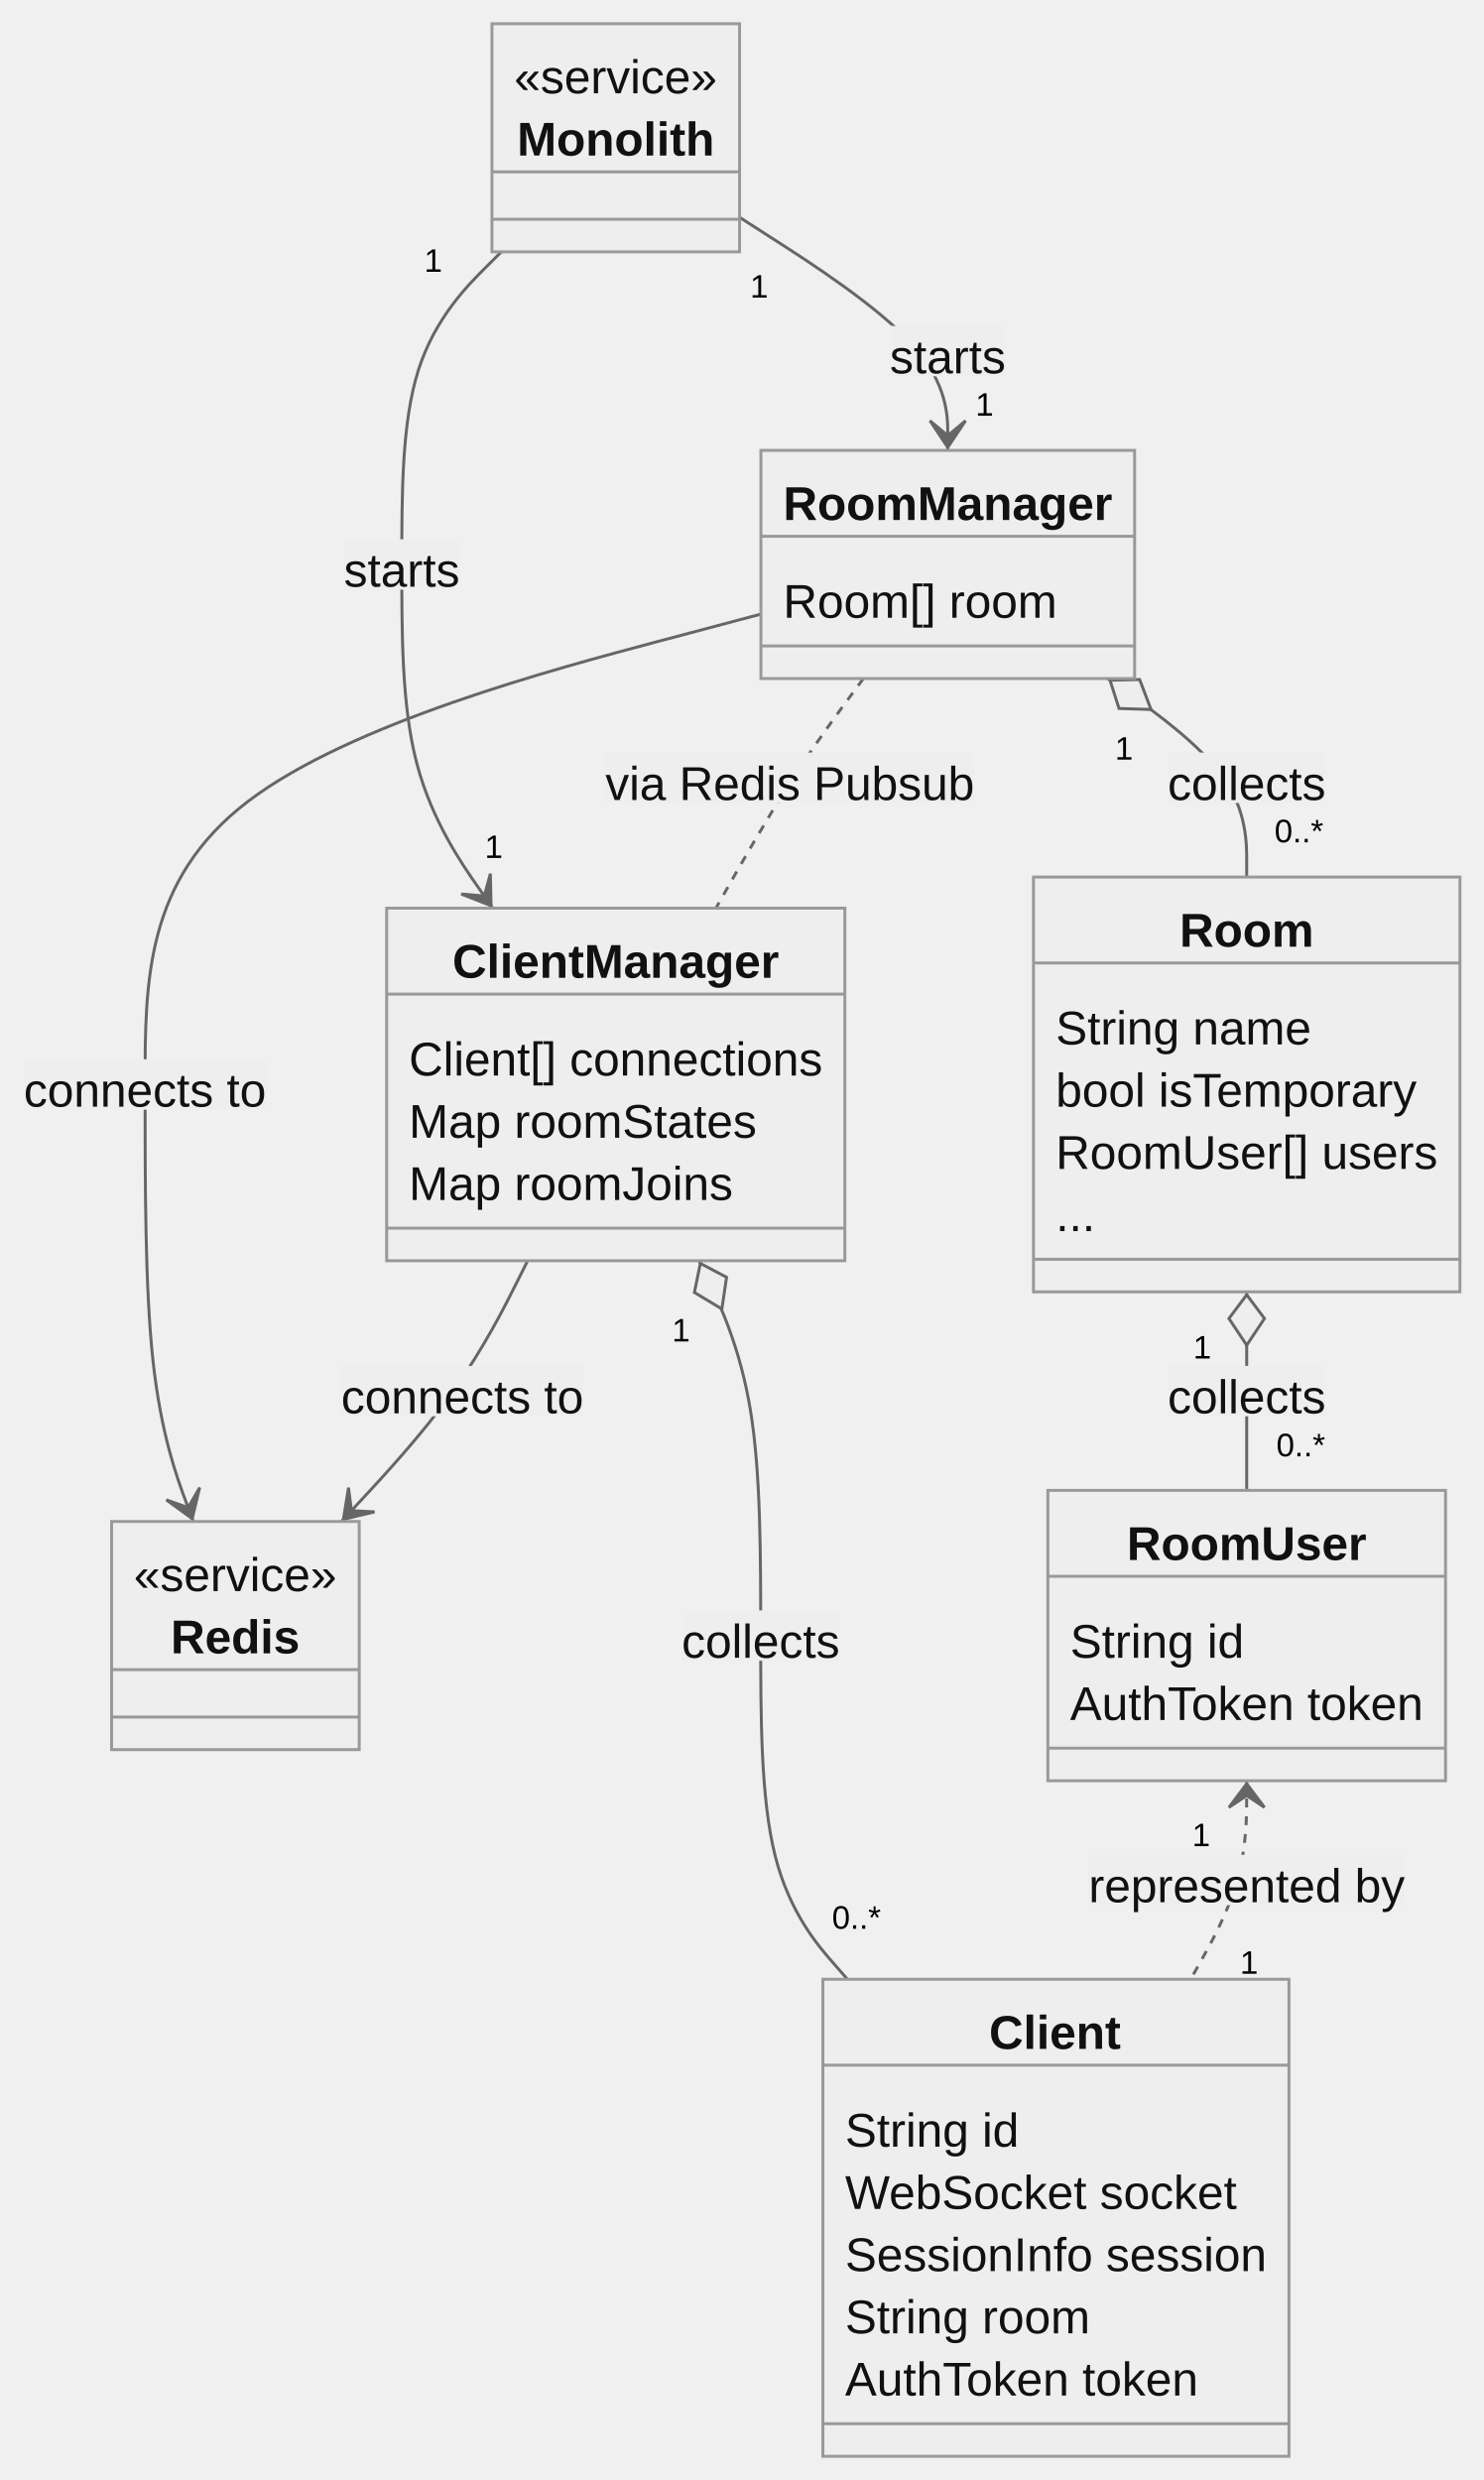
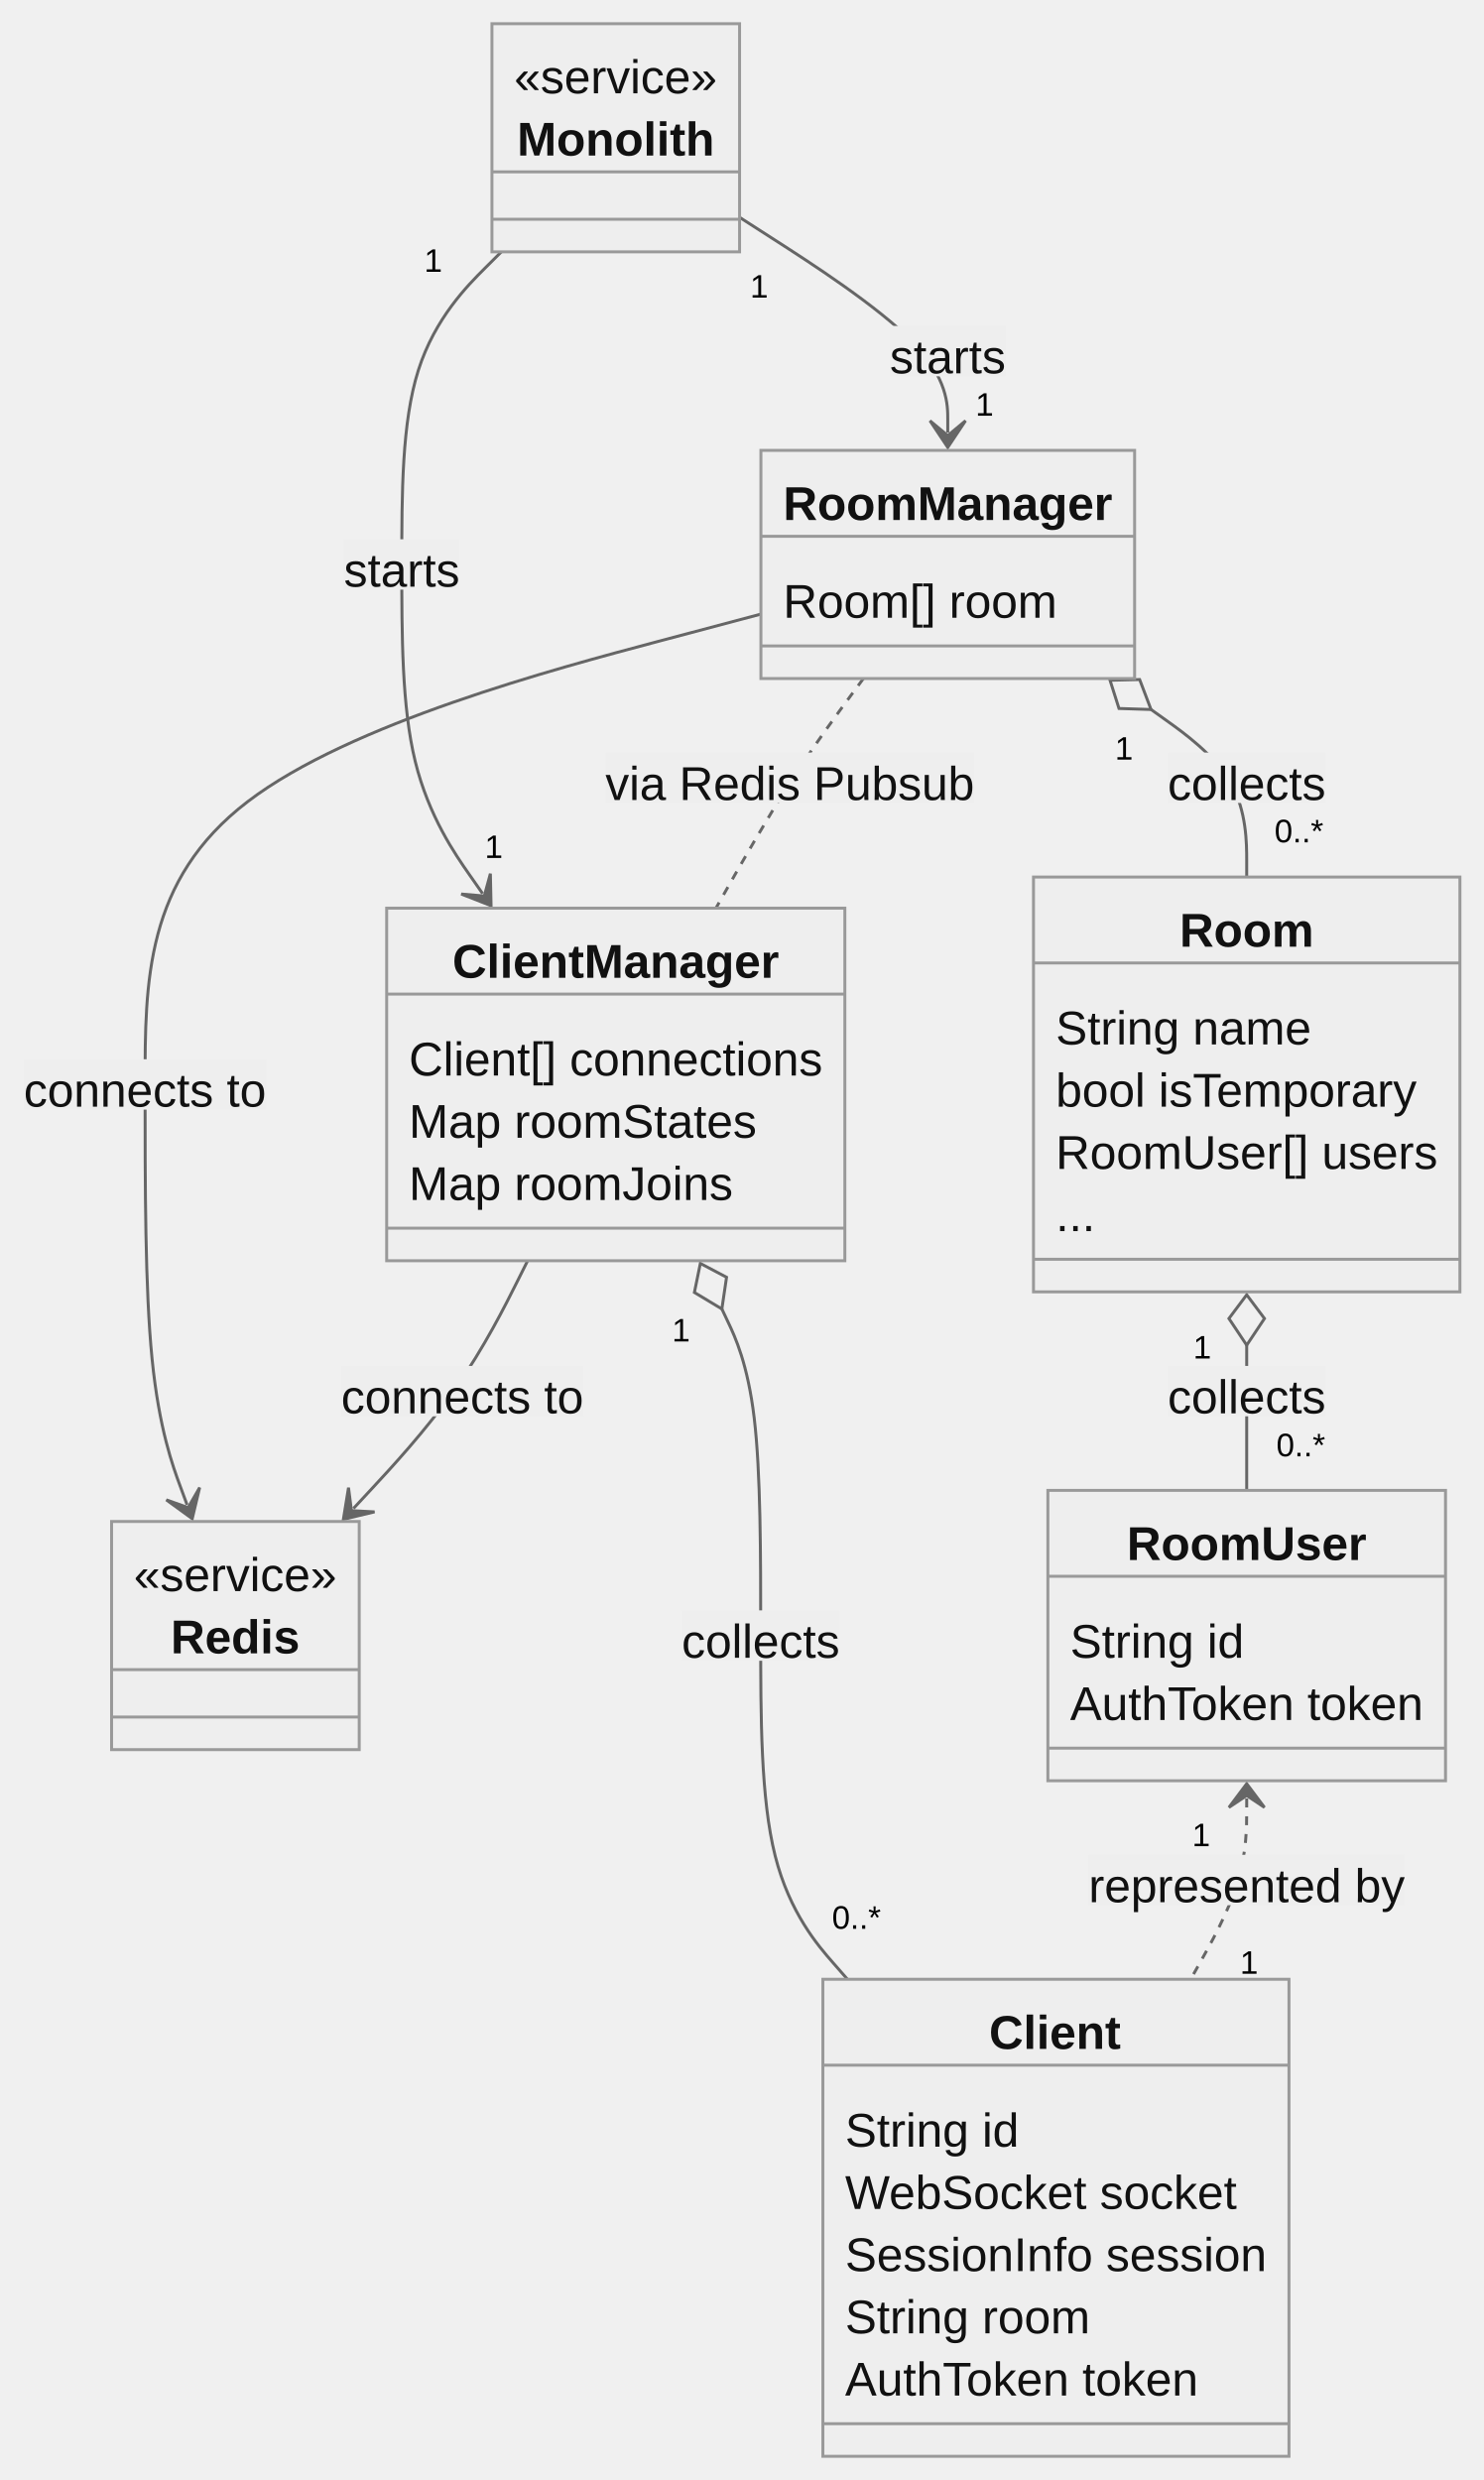
<svg xmlns="http://www.w3.org/2000/svg" aria-roledescription="classDiagram" role="graphics-document document" viewBox="0 0 500.732 837" style="max-width: 500.732px; background-color: white;" width="100%" id="my-svg">
-   <style>#my-svg{font-family:"trebuchet ms",verdana,arial,sans-serif;font-size:16px;fill:#000000;}#my-svg .error-icon{fill:#552222;}#my-svg .error-text{fill:#552222;stroke:#552222;}#my-svg .edge-thickness-normal{stroke-width:2px;}#my-svg .edge-thickness-thick{stroke-width:3.5px;}#my-svg .edge-pattern-solid{stroke-dasharray:0;}#my-svg .edge-pattern-dashed{stroke-dasharray:3;}#my-svg .edge-pattern-dotted{stroke-dasharray:2;}#my-svg .marker{fill:#666;stroke:#666;}#my-svg .marker.cross{stroke:#666;}#my-svg svg{font-family:"trebuchet ms",verdana,arial,sans-serif;font-size:16px;}#my-svg g.classGroup text{fill:#999;fill:#111111;stroke:none;font-family:"trebuchet ms",verdana,arial,sans-serif;font-size:10px;}#my-svg g.classGroup text .title{font-weight:bolder;}#my-svg .nodeLabel,#my-svg .edgeLabel{color:#111111;}#my-svg .edgeLabel .label rect{fill:#eee;}#my-svg .label text{fill:#111111;}#my-svg .edgeLabel .label span{background:#eee;}#my-svg .classTitle{font-weight:bolder;}#my-svg .node rect,#my-svg .node circle,#my-svg .node ellipse,#my-svg .node polygon,#my-svg .node path{fill:#eee;stroke:#999;stroke-width:1px;}#my-svg .divider{stroke:#999;stroke-width:1;}#my-svg g.clickable{cursor:pointer;}#my-svg g.classGroup rect{fill:#eee;stroke:#999;}#my-svg g.classGroup line{stroke:#999;stroke-width:1;}#my-svg .classLabel .box{stroke:none;stroke-width:0;fill:#eee;opacity:0.5;}#my-svg .classLabel .label{fill:#999;font-size:10px;}#my-svg .relation{stroke:#666;stroke-width:1;fill:none;}#my-svg .dashed-line{stroke-dasharray:3;}#my-svg .dotted-line{stroke-dasharray:1 2;}#my-svg #compositionStart,#my-svg .composition{fill:#666!important;stroke:#666!important;stroke-width:1;}#my-svg #compositionEnd,#my-svg .composition{fill:#666!important;stroke:#666!important;stroke-width:1;}#my-svg #dependencyStart,#my-svg .dependency{fill:#666!important;stroke:#666!important;stroke-width:1;}#my-svg #dependencyStart,#my-svg .dependency{fill:#666!important;stroke:#666!important;stroke-width:1;}#my-svg #extensionStart,#my-svg .extension{fill:#eee!important;stroke:#666!important;stroke-width:1;}#my-svg #extensionEnd,#my-svg .extension{fill:#eee!important;stroke:#666!important;stroke-width:1;}#my-svg #aggregationStart,#my-svg .aggregation{fill:#eee!important;stroke:#666!important;stroke-width:1;}#my-svg #aggregationEnd,#my-svg .aggregation{fill:#eee!important;stroke:#666!important;stroke-width:1;}#my-svg #lollipopStart,#my-svg .lollipop{fill:#eee!important;stroke:#666!important;stroke-width:1;}#my-svg #lollipopEnd,#my-svg .lollipop{fill:#eee!important;stroke:#666!important;stroke-width:1;}#my-svg .edgeTerminals{font-size:11px;}#my-svg .classTitleText{text-anchor:middle;font-size:18px;fill:#000000;}#my-svg :root{--mermaid-font-family:"trebuchet ms",verdana,arial,sans-serif;}</style>
+   <style>#my-svg{font-family:"trebuchet ms",verdana,arial,sans-serif;font-size:16px;fill:#000000;}#my-svg .error-icon{fill:#552222;}#my-svg .error-text{fill:#552222;stroke:#552222;}#my-svg .edge-thickness-normal{stroke-width:2px;}#my-svg .edge-thickness-thick{stroke-width:3.5px;}#my-svg .edge-pattern-solid{stroke-dasharray:0;}#my-svg .edge-pattern-dashed{stroke-dasharray:3;}#my-svg .edge-pattern-dotted{stroke-dasharray:2;}#my-svg .marker{fill:#666;stroke:#666;}#my-svg .marker.cross{stroke:#666;}#my-svg svg{font-family:"trebuchet ms",verdana,arial,sans-serif;font-size:16px;}#my-svg g.classGroup text{fill:#999;stroke:none;font-family:"trebuchet ms",verdana,arial,sans-serif;font-size:10px;}#my-svg g.classGroup text .title{font-weight:bolder;}#my-svg .nodeLabel,#my-svg .edgeLabel{color:#111111;}#my-svg .edgeLabel .label rect{fill:#eee;}#my-svg .label text{fill:#111111;}#my-svg .edgeLabel .label span{background:#eee;}#my-svg .classTitle{font-weight:bolder;}#my-svg .node rect,#my-svg .node circle,#my-svg .node ellipse,#my-svg .node polygon,#my-svg .node path{fill:#eee;stroke:#999;stroke-width:1px;}#my-svg .divider{stroke:#999;stroke-width:1;}#my-svg g.clickable{cursor:pointer;}#my-svg g.classGroup rect{fill:#eee;stroke:#999;}#my-svg g.classGroup line{stroke:#999;stroke-width:1;}#my-svg .classLabel .box{stroke:none;stroke-width:0;fill:#eee;opacity:0.5;}#my-svg .classLabel .label{fill:#999;font-size:10px;}#my-svg .relation{stroke:#666;stroke-width:1;fill:none;}#my-svg .dashed-line{stroke-dasharray:3;}#my-svg .dotted-line{stroke-dasharray:1 2;}#my-svg #compositionStart,#my-svg .composition{fill:#666!important;stroke:#666!important;stroke-width:1;}#my-svg #compositionEnd,#my-svg .composition{fill:#666!important;stroke:#666!important;stroke-width:1;}#my-svg #dependencyStart,#my-svg .dependency{fill:#666!important;stroke:#666!important;stroke-width:1;}#my-svg #dependencyStart,#my-svg .dependency{fill:#666!important;stroke:#666!important;stroke-width:1;}#my-svg #extensionStart,#my-svg .extension{fill:transparent!important;stroke:#666!important;stroke-width:1;}#my-svg #extensionEnd,#my-svg .extension{fill:transparent!important;stroke:#666!important;stroke-width:1;}#my-svg #aggregationStart,#my-svg .aggregation{fill:transparent!important;stroke:#666!important;stroke-width:1;}#my-svg #aggregationEnd,#my-svg .aggregation{fill:transparent!important;stroke:#666!important;stroke-width:1;}#my-svg #lollipopStart,#my-svg .lollipop{fill:#eee!important;stroke:#666!important;stroke-width:1;}#my-svg #lollipopEnd,#my-svg .lollipop{fill:#eee!important;stroke:#666!important;stroke-width:1;}#my-svg .edgeTerminals{font-size:11px;}#my-svg .classTitleText{text-anchor:middle;font-size:18px;fill:#000000;}#my-svg :root{--mermaid-font-family:"trebuchet ms",verdana,arial,sans-serif;}</style>
  <g>
    <defs>
-       <marker orient="auto" markerHeight="240" markerWidth="190" refY="7" refX="0" class="marker aggregation classDiagram" id="classDiagram-aggregationStart">
+       <marker orient="auto" markerHeight="240" markerWidth="190" refY="7" refX="18" class="marker aggregation classDiagram" id="my-svg_classDiagram-aggregationStart">
        <path d="M 18,7 L9,13 L1,7 L9,1 Z" />
      </marker>
    </defs>
    <defs>
-       <marker orient="auto" markerHeight="28" markerWidth="20" refY="7" refX="19" class="marker aggregation classDiagram" id="classDiagram-aggregationEnd">
+       <marker orient="auto" markerHeight="28" markerWidth="20" refY="7" refX="1" class="marker aggregation classDiagram" id="my-svg_classDiagram-aggregationEnd">
        <path d="M 18,7 L9,13 L1,7 L9,1 Z" />
      </marker>
    </defs>
    <defs>
-       <marker orient="auto" markerHeight="240" markerWidth="190" refY="7" refX="0" class="marker extension classDiagram" id="classDiagram-extensionStart">
+       <marker orient="auto" markerHeight="240" markerWidth="190" refY="7" refX="18" class="marker extension classDiagram" id="my-svg_classDiagram-extensionStart">
        <path d="M 1,7 L18,13 V 1 Z" />
      </marker>
    </defs>
    <defs>
-       <marker orient="auto" markerHeight="28" markerWidth="20" refY="7" refX="19" class="marker extension classDiagram" id="classDiagram-extensionEnd">
+       <marker orient="auto" markerHeight="28" markerWidth="20" refY="7" refX="1" class="marker extension classDiagram" id="my-svg_classDiagram-extensionEnd">
        <path d="M 1,1 V 13 L18,7 Z" />
      </marker>
    </defs>
    <defs>
-       <marker orient="auto" markerHeight="240" markerWidth="190" refY="7" refX="0" class="marker composition classDiagram" id="classDiagram-compositionStart">
+       <marker orient="auto" markerHeight="240" markerWidth="190" refY="7" refX="18" class="marker composition classDiagram" id="my-svg_classDiagram-compositionStart">
        <path d="M 18,7 L9,13 L1,7 L9,1 Z" />
      </marker>
    </defs>
    <defs>
-       <marker orient="auto" markerHeight="28" markerWidth="20" refY="7" refX="19" class="marker composition classDiagram" id="classDiagram-compositionEnd">
+       <marker orient="auto" markerHeight="28" markerWidth="20" refY="7" refX="1" class="marker composition classDiagram" id="my-svg_classDiagram-compositionEnd">
        <path d="M 18,7 L9,13 L1,7 L9,1 Z" />
      </marker>
    </defs>
    <defs>
-       <marker orient="auto" markerHeight="240" markerWidth="190" refY="7" refX="0" class="marker dependency classDiagram" id="classDiagram-dependencyStart">
+       <marker orient="auto" markerHeight="240" markerWidth="190" refY="7" refX="6" class="marker dependency classDiagram" id="my-svg_classDiagram-dependencyStart">
        <path d="M 5,7 L9,13 L1,7 L9,1 Z" />
      </marker>
    </defs>
    <defs>
-       <marker orient="auto" markerHeight="28" markerWidth="20" refY="7" refX="19" class="marker dependency classDiagram" id="classDiagram-dependencyEnd">
+       <marker orient="auto" markerHeight="28" markerWidth="20" refY="7" refX="13" class="marker dependency classDiagram" id="my-svg_classDiagram-dependencyEnd">
        <path d="M 18,7 L9,13 L14,7 L9,1 Z" />
      </marker>
    </defs>
    <defs>
-       <marker orient="auto" markerHeight="240" markerWidth="190" refY="7" refX="0" class="marker lollipop classDiagram" id="classDiagram-lollipopStart">
-         <circle r="6" cy="7" cx="6" fill="white" stroke="black" />
+       <marker orient="auto" markerHeight="240" markerWidth="190" refY="7" refX="13" class="marker lollipop classDiagram" id="my-svg_classDiagram-lollipopStart">
+         <circle r="6" cy="7" cx="7" fill="transparent" stroke="black" />
+       </marker>
+     </defs>
+     <defs>
+       <marker orient="auto" markerHeight="240" markerWidth="190" refY="7" refX="1" class="marker lollipop classDiagram" id="my-svg_classDiagram-lollipopEnd">
+         <circle r="6" cy="7" cx="7" fill="transparent" stroke="black" />
      </marker>
    </defs>
    <g class="root">
      <g class="clusters" />
      <g class="edgePaths">
-         <path marker-end="url(#classDiagram-dependencyEnd)" style="fill:none" class="edge-pattern-solid relation" id="id1" d="M249.613,73.352L261.324,80.877C273.034,88.401,296.454,103.451,308.165,116.559C319.875,129.667,319.875,140.833,319.875,146.417L319.875,152" />
-         <path marker-end="url(#classDiagram-dependencyEnd)" style="fill:none" class="edge-pattern-solid relation" id="id2" d="M169.208,85L163.608,90.583C158.008,96.167,146.808,107.333,141.208,124.917C135.607,142.5,135.607,166.5,135.607,190.5C135.607,214.5,135.607,238.5,140.724,257.833C145.841,277.167,156.075,291.833,161.191,299.167L166.308,306.5" />
-         <path marker-start="url(#classDiagram-aggregationStart)" style="fill:none" class="edge-pattern-solid relation" id="id3" d="M373.827,229L381.651,234.583C389.475,240.167,405.123,251.333,412.947,262.5C420.771,273.667,420.771,284.833,420.771,290.417L420.771,296" />
+         <path marker-end="url(#my-svg_classDiagram-dependencyEnd)" style="fill:none" class="edge-pattern-solid relation" id="id1" d="M249.613,73.352L261.324,80.877C273.034,88.401,296.454,103.451,308.165,115.559C319.875,127.667,319.875,136.833,319.875,141.417L319.875,146" />
+         <path marker-end="url(#my-svg_classDiagram-dependencyEnd)" style="fill:none" class="edge-pattern-solid relation" id="id2" d="M169.208,85L163.608,90.583C158.008,96.167,146.808,107.333,141.208,124.917C135.607,142.5,135.607,166.5,135.607,190.5C135.607,214.5,135.607,238.5,140.152,257.013C144.697,275.526,153.786,288.553,158.33,295.066L162.875,301.579" />
+         <path marker-start="url(#my-svg_classDiagram-aggregationStart)" style="fill:none" class="edge-pattern-solid relation" id="id3" d="M388.479,239.456L393.861,243.296C399.243,247.137,410.007,254.819,415.389,264.243C420.771,273.667,420.771,284.833,420.771,290.417L420.771,296" />
        <path style="fill:none" class="edge-pattern-dashed relation" id="id4" d="M291.407,229L287.279,234.583C283.15,240.167,274.894,251.333,266.598,264.25C258.303,277.167,249.968,291.833,245.801,299.167L241.634,306.5" />
-         <path marker-end="url(#classDiagram-dependencyEnd)" style="fill:none" class="edge-pattern-solid relation" id="id5" d="M256.812,207.26L222.171,216.467C187.53,225.673,118.247,244.087,83.606,270.543C48.965,297,48.965,331.5,48.965,366C48.965,400.5,48.965,435,51.674,459.583C54.384,484.167,59.803,498.833,62.513,506.167L65.222,513.5" />
-         <path marker-end="url(#classDiagram-dependencyEnd)" style="fill:none" class="edge-pattern-solid relation" id="id6" d="M178.083,425.5L174.418,432.833C170.752,440.167,163.421,454.833,152.943,469.5C142.464,484.167,128.839,498.833,122.026,506.167L115.214,513.5" />
-         <path marker-start="url(#classDiagram-aggregationStart)" style="fill:none" class="edge-pattern-solid relation" id="id7" d="M235.945,425.5L239.411,432.833C242.877,440.167,249.808,454.833,253.274,475.917C256.74,497,256.74,524.5,256.74,552C256.74,579.5,256.74,607,261.62,626.333C266.5,645.667,276.26,656.833,281.141,662.417L286.021,668" />
-         <path marker-start="url(#classDiagram-aggregationStart)" style="fill:none" class="edge-pattern-solid relation" id="id8" d="M420.771,436L420.771,441.583C420.771,447.167,420.771,458.333,420.771,469.5C420.771,480.667,420.771,491.833,420.771,497.417L420.771,503" />
-         <path marker-start="url(#classDiagram-dependencyStart)" style="fill:none" class="edge-pattern-dashed relation" id="id9" d="M420.771,601L420.771,606.583C420.771,612.167,420.771,623.333,417.618,634.5C414.464,645.667,408.157,656.833,405.003,662.417L401.85,668" />
+         <path marker-end="url(#my-svg_classDiagram-dependencyEnd)" style="fill:none" class="edge-pattern-solid relation" id="id5" d="M256.812,207.26L222.171,216.467C187.53,225.673,118.247,244.087,83.606,270.543C48.965,297,48.965,331.5,48.965,366C48.965,400.5,48.965,435,51.328,458.645C53.691,482.291,58.417,495.081,60.78,501.477L63.143,507.872" />
+         <path marker-end="url(#my-svg_classDiagram-dependencyEnd)" style="fill:none" class="edge-pattern-solid relation" id="id6" d="M178.083,425.5L174.418,432.833C170.752,440.167,163.421,454.833,153.623,468.767C143.826,482.701,131.562,495.903,125.43,502.503L119.298,509.104" />
+         <path marker-start="url(#my-svg_classDiagram-aggregationStart)" style="fill:none" class="edge-pattern-solid relation" id="id7" d="M243.636,441.774L245.82,446.395C248.004,451.016,252.372,460.258,254.556,478.629C256.74,497,256.74,524.5,256.74,552C256.74,579.5,256.74,607,261.62,626.333C266.5,645.667,276.26,656.833,281.141,662.417L286.021,668" />
+         <path marker-start="url(#my-svg_classDiagram-aggregationStart)" style="fill:none" class="edge-pattern-solid relation" id="id8" d="M420.771,454L420.771,456.583C420.771,459.167,420.771,464.333,420.771,472.5C420.771,480.667,420.771,491.833,420.771,497.417L420.771,503" />
+         <path marker-start="url(#my-svg_classDiagram-dependencyStart)" style="fill:none" class="edge-pattern-dashed relation" id="id9" d="M420.771,607L420.771,611.583C420.771,616.167,420.771,625.333,417.618,635.5C414.464,645.667,408.157,656.833,405.003,662.417L401.85,668" />
      </g>
      <g class="edgeLabels">
        <g transform="translate(319.875, 118.5)" class="edgeLabel">
          <g transform="translate(-19.5625, -8.5)" class="label">
            <rect height="17.001" width="39.095" ry="0" rx="0" />
            <text style="">
              <tspan class="row" x="0" dy="1em" xml:space="preserve">starts</tspan>
            </text>
          </g>
        </g>
-         <g transform="translate(256.2271, 95.43179)" class="edgeTerminals">
+         <g transform="translate(256.2271, 95.4318)" class="edgeTerminals">
          <g transform="translate(-3.0625, -6)" class="inner">
            <text style="">
              <tspan class="row" x="0" dy="1em" xml:space="preserve">1</tspan>
            </text>
          </g>
        </g>
        <g transform="translate(329.2339, 129.2932)" class="edgeTerminals">
          <g transform="translate(-3.0625, -6)" class="inner" />
          <text style="">
            <tspan class="row" x="0" dy="1em" xml:space="preserve">1</tspan>
          </text>
        </g>
        <g transform="translate(135.6074, 190.5)" class="edgeLabel">
          <g transform="translate(-19.5625, -8.5)" class="label">
            <rect height="17.001" width="39.095" ry="0" rx="0" />
            <text style="">
              <tspan class="row" x="0" dy="1em" xml:space="preserve">starts</tspan>
            </text>
          </g>
        </g>
        <g transform="translate(146.2247, 86.73322)" class="edgeTerminals">
          <g transform="translate(-3.0625, -6)" class="inner">
            <text style="">
              <tspan class="row" x="0" dy="1em" xml:space="preserve">1</tspan>
            </text>
          </g>
        </g>
        <g transform="translate(163.5959, 278.5649)" class="edgeTerminals">
          <g transform="translate(-3.0625, -6)" class="inner" />
          <text style="">
            <tspan class="row" x="0" dy="1em" xml:space="preserve">1</tspan>
          </text>
        </g>
        <g transform="translate(420.7715, 262.5)" class="edgeLabel">
          <g transform="translate(-26.67969, -8.5)" class="label">
            <rect height="17.001" width="53.314" ry="0" rx="0" />
            <text style="">
              <tspan class="row" x="0" dy="1em" xml:space="preserve">collects</tspan>
            </text>
          </g>
        </g>
        <g transform="translate(379.3585, 251.3752)" class="edgeTerminals">
          <g transform="translate(-3.0625, -6)" class="inner">
            <text style="">
              <tspan class="row" x="0" dy="1em" xml:space="preserve">1</tspan>
            </text>
          </g>
        </g>
        <g transform="translate(430.1515, 273.2818)" class="edgeTerminals">
          <g transform="translate(-8.61499, -6)" class="inner" />
          <text style="">
            <tspan class="row" x="0" dy="1em" xml:space="preserve">0..*</tspan>
          </text>
        </g>
        <g transform="translate(266.6367, 262.5)" class="edgeLabel">
          <g transform="translate(-62.30859, -8.5)" class="label">
            <rect height="17.001" width="124.509" ry="0" rx="0" />
            <text style="">
              <tspan class="row" x="0" dy="1em" xml:space="preserve">via Redis Pubsub</tspan>
            </text>
          </g>
        </g>
        <g transform="translate(48.96484, 366)" class="edgeLabel">
          <g transform="translate(-40.96484, -8.5)" class="label">
            <rect height="17.001" width="81.862" ry="0" rx="0" />
            <text style="">
              <tspan class="row" x="0" dy="1em" xml:space="preserve">connects to</tspan>
            </text>
          </g>
        </g>
        <g transform="translate(156.0898, 469.5)" class="edgeLabel">
          <g transform="translate(-40.96484, -8.5)" class="label">
            <rect height="17.001" width="81.862" ry="0" rx="0" />
            <text style="">
              <tspan class="row" x="0" dy="1em" xml:space="preserve">connects to</tspan>
            </text>
          </g>
        </g>
        <g transform="translate(256.7402, 552)" class="edgeLabel">
          <g transform="translate(-26.67969, -8.5)" class="label">
            <rect height="17.001" width="53.314" ry="0" rx="0" />
            <text style="">
              <tspan class="row" x="0" dy="1em" xml:space="preserve">collects</tspan>
            </text>
          </g>
        </g>
        <g transform="translate(229.8611, 447.7314)" class="edgeTerminals">
          <g transform="translate(-3.0625, -6)" class="inner">
            <text style="">
              <tspan class="row" x="0" dy="1em" xml:space="preserve">1</tspan>
            </text>
          </g>
        </g>
        <g transform="translate(280.7979, 639.9522)" class="edgeTerminals">
          <g transform="translate(-8.61499, -6)" class="inner" />
          <text style="">
            <tspan class="row" x="0" dy="1em" xml:space="preserve">0..*</tspan>
          </text>
        </g>
        <g transform="translate(420.7715, 469.5)" class="edgeLabel">
          <g transform="translate(-26.67969, -8.5)" class="label">
            <rect height="17.001" width="53.314" ry="0" rx="0" />
            <text style="">
              <tspan class="row" x="0" dy="1em" xml:space="preserve">collects</tspan>
            </text>
          </g>
        </g>
        <g transform="translate(405.7715, 453.5)" class="edgeTerminals">
          <g transform="translate(-3.0625, -6)" class="inner">
            <text style="">
              <tspan class="row" x="0" dy="1em" xml:space="preserve">1</tspan>
            </text>
          </g>
        </g>
        <g transform="translate(430.7715, 480.5)" class="edgeTerminals">
          <g transform="translate(-8.61499, -6)" class="inner" />
          <text style="">
            <tspan class="row" x="0" dy="1em" xml:space="preserve">0..*</tspan>
          </text>
        </g>
        <g transform="translate(420.7715, 634.5)" class="edgeLabel">
          <g transform="translate(-53.36719, -8.5)" class="label">
            <rect height="17.001" width="106.645" ry="0" rx="0" />
            <text style="">
              <tspan class="row" x="0" dy="1em" xml:space="preserve">represented by</tspan>
            </text>
          </g>
        </g>
        <g transform="translate(405.406, 618.0852)" class="edgeTerminals">
          <g transform="translate(-3.0625, -6)" class="inner">
            <text style="">
              <tspan class="row" x="0" dy="1em" xml:space="preserve">1</tspan>
            </text>
          </g>
        </g>
        <g transform="translate(418.5168, 655.1396)" class="edgeTerminals">
          <g transform="translate(-3.0625, -6)" class="inner" />
          <text style="">
            <tspan class="row" x="0" dy="1em" xml:space="preserve">1</tspan>
          </text>
        </g>
      </g>
      <g class="nodes">
        <g transform="translate(207.8242, 46.5)" id="classId-Monolith-0" class="node default">
          <rect height="77" width="83.578" y="-38.5" x="-41.789" class="outer title-state" />
          <line y2="11.5" y1="11.5" x2="41.789" x1="-41.789" class="divider" />
          <line y2="27.5" y1="27.5" x2="41.789" x1="-41.789" class="divider" />
          <g class="label">
            <text transform="translate( -34.28906, -31)" style="">
              <tspan class="title-row" x="0" dy="1em" xml:space="preserve">«service»</tspan>
            </text>
            <text transform="translate( -33.32031, -10)" class="classTitle" style="">
              <tspan class="title-row" x="0" dy="1em" xml:space="preserve">Monolith</tspan>
            </text>
          </g>
        </g>
        <g transform="translate(319.875, 190.5)" id="classId-RoomManager-1" class="node default">
          <rect height="77" width="126.125" y="-38.5" x="-63.062" class="outer title-state" />
          <line y2="-9.5" y1="-9.5" x2="63.062" x1="-63.062" class="divider" />
          <line y2="27.5" y1="27.5" x2="63.062" x1="-63.062" class="divider" />
          <g class="label">
            <text style="">
              <tspan class="title-row" x="0" dy="1em" xml:space="preserve" />
            </text>
            <text transform="translate( -55.5625, -31)" class="classTitle" style="">
              <tspan class="title-row" x="0" dy="1em" xml:space="preserve">RoomManager</tspan>
            </text>
            <text transform="translate( -55.5625, 2)" style="">
              <tspan class="title-row" x="0" dy="1em" xml:space="preserve">Room[] room</tspan>
            </text>
          </g>
        </g>
        <g transform="translate(207.8242, 366)" id="classId-ClientManager-2" class="node default">
          <rect height="119" width="154.641" y="-59.5" x="-77.32" class="outer title-state" />
          <line y2="-30.5" y1="-30.5" x2="77.32" x1="-77.32" class="divider" />
          <line y2="48.5" y1="48.5" x2="77.32" x1="-77.32" class="divider" />
          <g class="label">
            <text style="">
              <tspan class="title-row" x="0" dy="1em" xml:space="preserve" />
            </text>
            <text transform="translate( -55.125, -52)" class="classTitle" style="">
              <tspan class="title-row" x="0" dy="1em" xml:space="preserve">ClientManager</tspan>
            </text>
            <text transform="translate( -69.82031, -19)" style="">
              <tspan class="title-row" x="0" dy="1em" xml:space="preserve">Client[] connections</tspan>
            </text>
            <text transform="translate( -69.82031, 2)" style="">
              <tspan class="title-row" x="0" dy="1em" xml:space="preserve">Map roomStates</tspan>
            </text>
            <text transform="translate( -69.82031, 23)" style="">
              <tspan class="title-row" x="0" dy="1em" xml:space="preserve">Map roomJoins</tspan>
            </text>
          </g>
        </g>
        <g transform="translate(79.44727, 552)" id="classId-Redis-3" class="node default">
          <rect height="77" width="83.578" y="-38.5" x="-41.789" class="outer title-state" />
          <line y2="11.5" y1="11.5" x2="41.789" x1="-41.789" class="divider" />
          <line y2="27.5" y1="27.5" x2="41.789" x1="-41.789" class="divider" />
          <g class="label">
            <text transform="translate( -34.28906, -31)" style="">
              <tspan class="title-row" x="0" dy="1em" xml:space="preserve">«service»</tspan>
            </text>
            <text transform="translate( -21.83594, -10)" class="classTitle" style="">
              <tspan class="title-row" x="0" dy="1em" xml:space="preserve">Redis</tspan>
            </text>
          </g>
        </g>
        <g transform="translate(420.7715, 366)" id="classId-Room-4" class="node default">
          <rect height="140" width="143.922" y="-70" x="-71.961" class="outer title-state" />
          <line y2="-41" y1="-41" x2="71.961" x1="-71.961" class="divider" />
          <line y2="59" y1="59" x2="71.961" x1="-71.961" class="divider" />
          <g class="label">
            <text style="">
              <tspan class="title-row" x="0" dy="1em" xml:space="preserve" />
            </text>
            <text transform="translate( -22.66406, -62.5)" class="classTitle" style="">
              <tspan class="title-row" x="0" dy="1em" xml:space="preserve">Room</tspan>
            </text>
            <text transform="translate( -64.46094, -29.5)" style="">
              <tspan class="title-row" x="0" dy="1em" xml:space="preserve">String name</tspan>
            </text>
            <text transform="translate( -64.46094, -8.5)" style="">
              <tspan class="title-row" x="0" dy="1em" xml:space="preserve">bool isTemporary</tspan>
            </text>
            <text transform="translate( -64.46094, 12.5)" style="">
              <tspan class="title-row" x="0" dy="1em" xml:space="preserve">RoomUser[] users</tspan>
            </text>
            <text transform="translate( -64.46094, 33.5)" style="">
              <tspan class="title-row" x="0" dy="1em" xml:space="preserve">...</tspan>
            </text>
          </g>
        </g>
        <g transform="translate(356.3809, 748.5)" id="classId-Client-5" class="node default">
          <rect height="161" width="157.312" y="-80.5" x="-78.656" class="outer title-state" />
          <line y2="-51.5" y1="-51.5" x2="78.656" x1="-78.656" class="divider" />
          <line y2="69.5" y1="69.5" x2="78.656" x1="-78.656" class="divider" />
          <g class="label">
            <text style="">
              <tspan class="title-row" x="0" dy="1em" xml:space="preserve" />
            </text>
            <text transform="translate( -22.55859, -73)" class="classTitle" style="">
              <tspan class="title-row" x="0" dy="1em" xml:space="preserve">Client</tspan>
            </text>
            <text transform="translate( -71.15625, -40)" style="">
              <tspan class="title-row" x="0" dy="1em" xml:space="preserve">String id</tspan>
            </text>
            <text transform="translate( -71.15625, -19)" style="">
              <tspan class="title-row" x="0" dy="1em" xml:space="preserve">WebSocket socket</tspan>
            </text>
            <text transform="translate( -71.15625, 2)" style="">
              <tspan class="title-row" x="0" dy="1em" xml:space="preserve">SessionInfo session</tspan>
            </text>
            <text transform="translate( -71.15625, 23)" style="">
              <tspan class="title-row" x="0" dy="1em" xml:space="preserve">String room</tspan>
            </text>
            <text transform="translate( -71.15625, 44)" style="">
              <tspan class="title-row" x="0" dy="1em" xml:space="preserve">AuthToken token</tspan>
            </text>
          </g>
        </g>
        <g transform="translate(420.7715, 552)" id="classId-RoomUser-6" class="node default">
          <rect height="98" width="134.203" y="-49" x="-67.102" class="outer title-state" />
          <line y2="-20" y1="-20" x2="67.102" x1="-67.102" class="divider" />
          <line y2="38" y1="38" x2="67.102" x1="-67.102" class="divider" />
          <g class="label">
            <text style="">
              <tspan class="title-row" x="0" dy="1em" xml:space="preserve" />
            </text>
            <text transform="translate( -40.45312, -41.5)" class="classTitle" style="">
              <tspan class="title-row" x="0" dy="1em" xml:space="preserve">RoomUser</tspan>
            </text>
            <text transform="translate( -59.60156, -8.5)" style="">
              <tspan class="title-row" x="0" dy="1em" xml:space="preserve">String id</tspan>
            </text>
            <text transform="translate( -59.60156, 12.5)" style="">
              <tspan class="title-row" x="0" dy="1em" xml:space="preserve">AuthToken token</tspan>
            </text>
          </g>
        </g>
      </g>
    </g>
  </g>
</svg>
